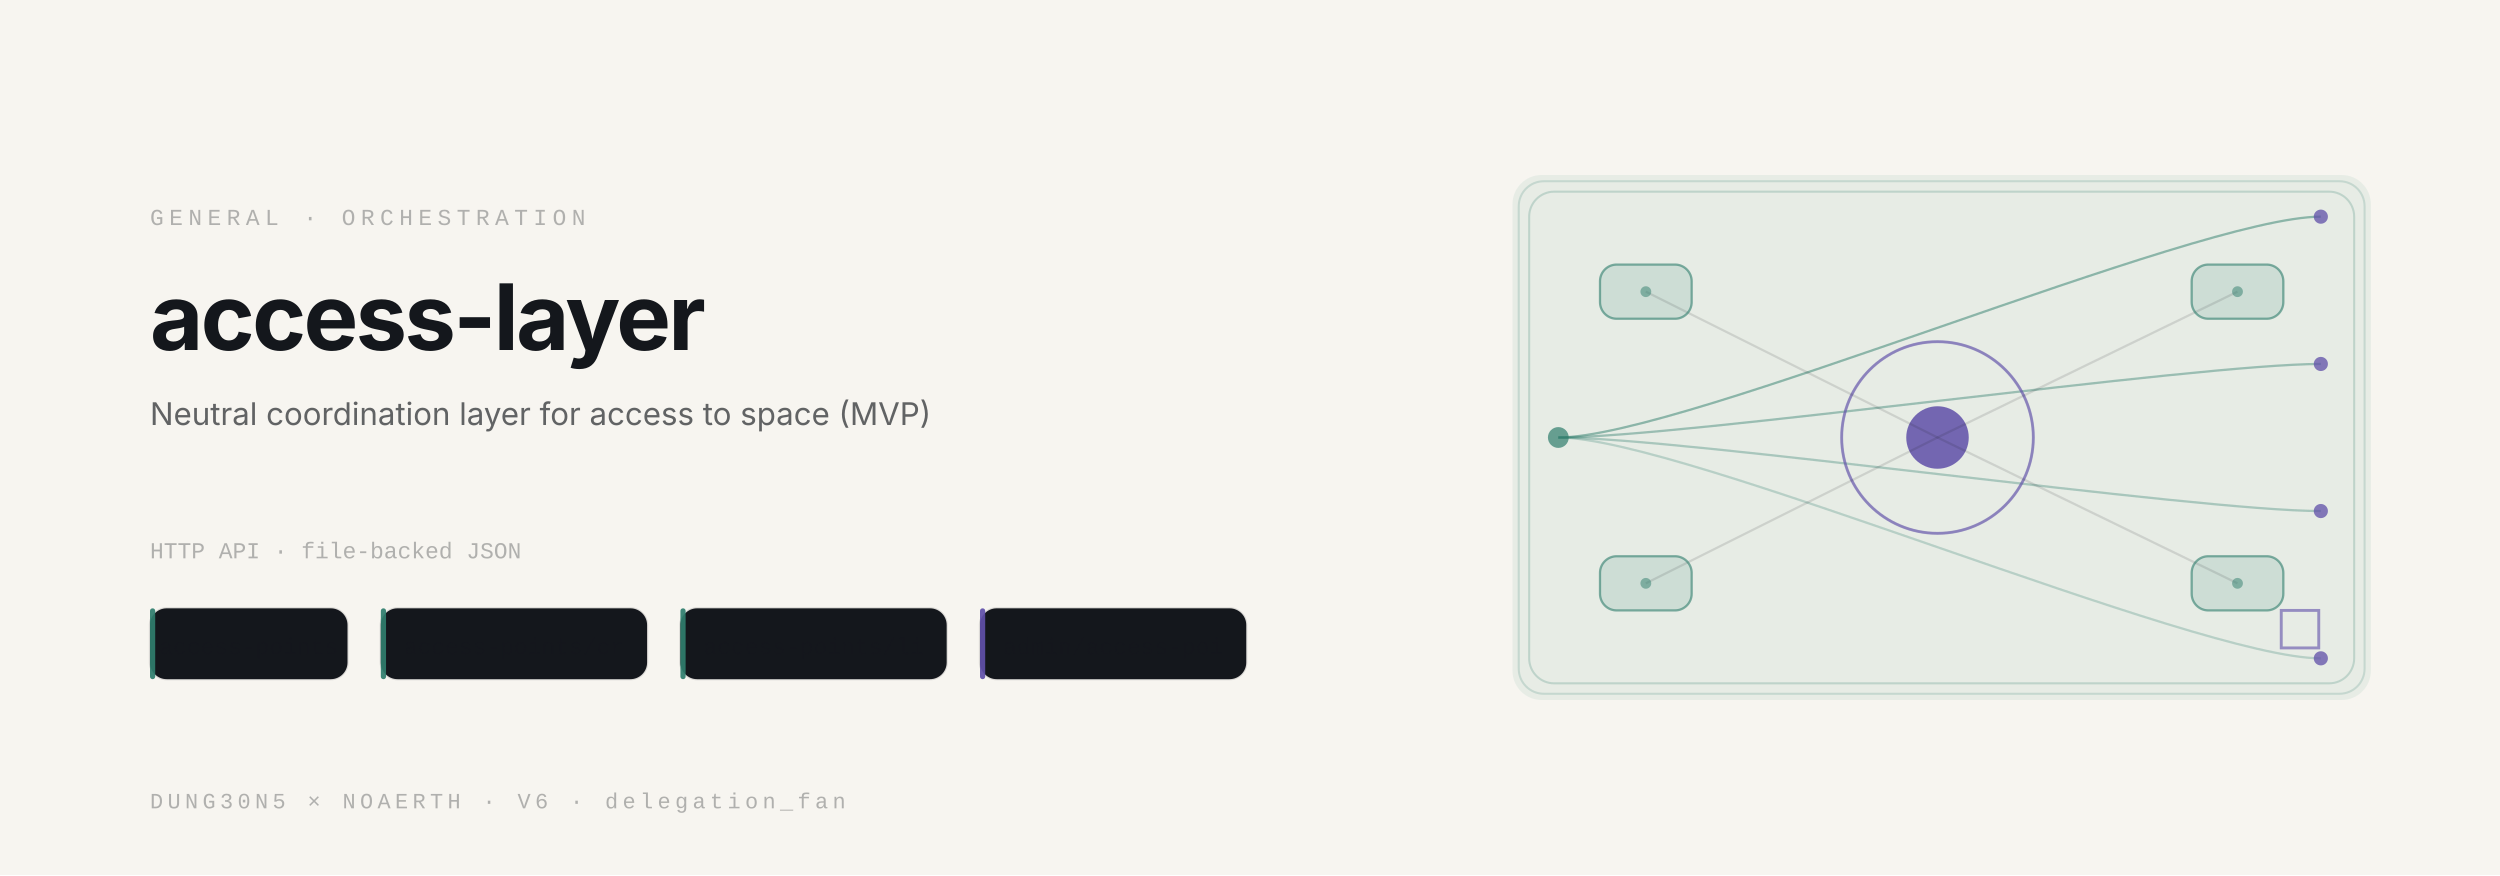
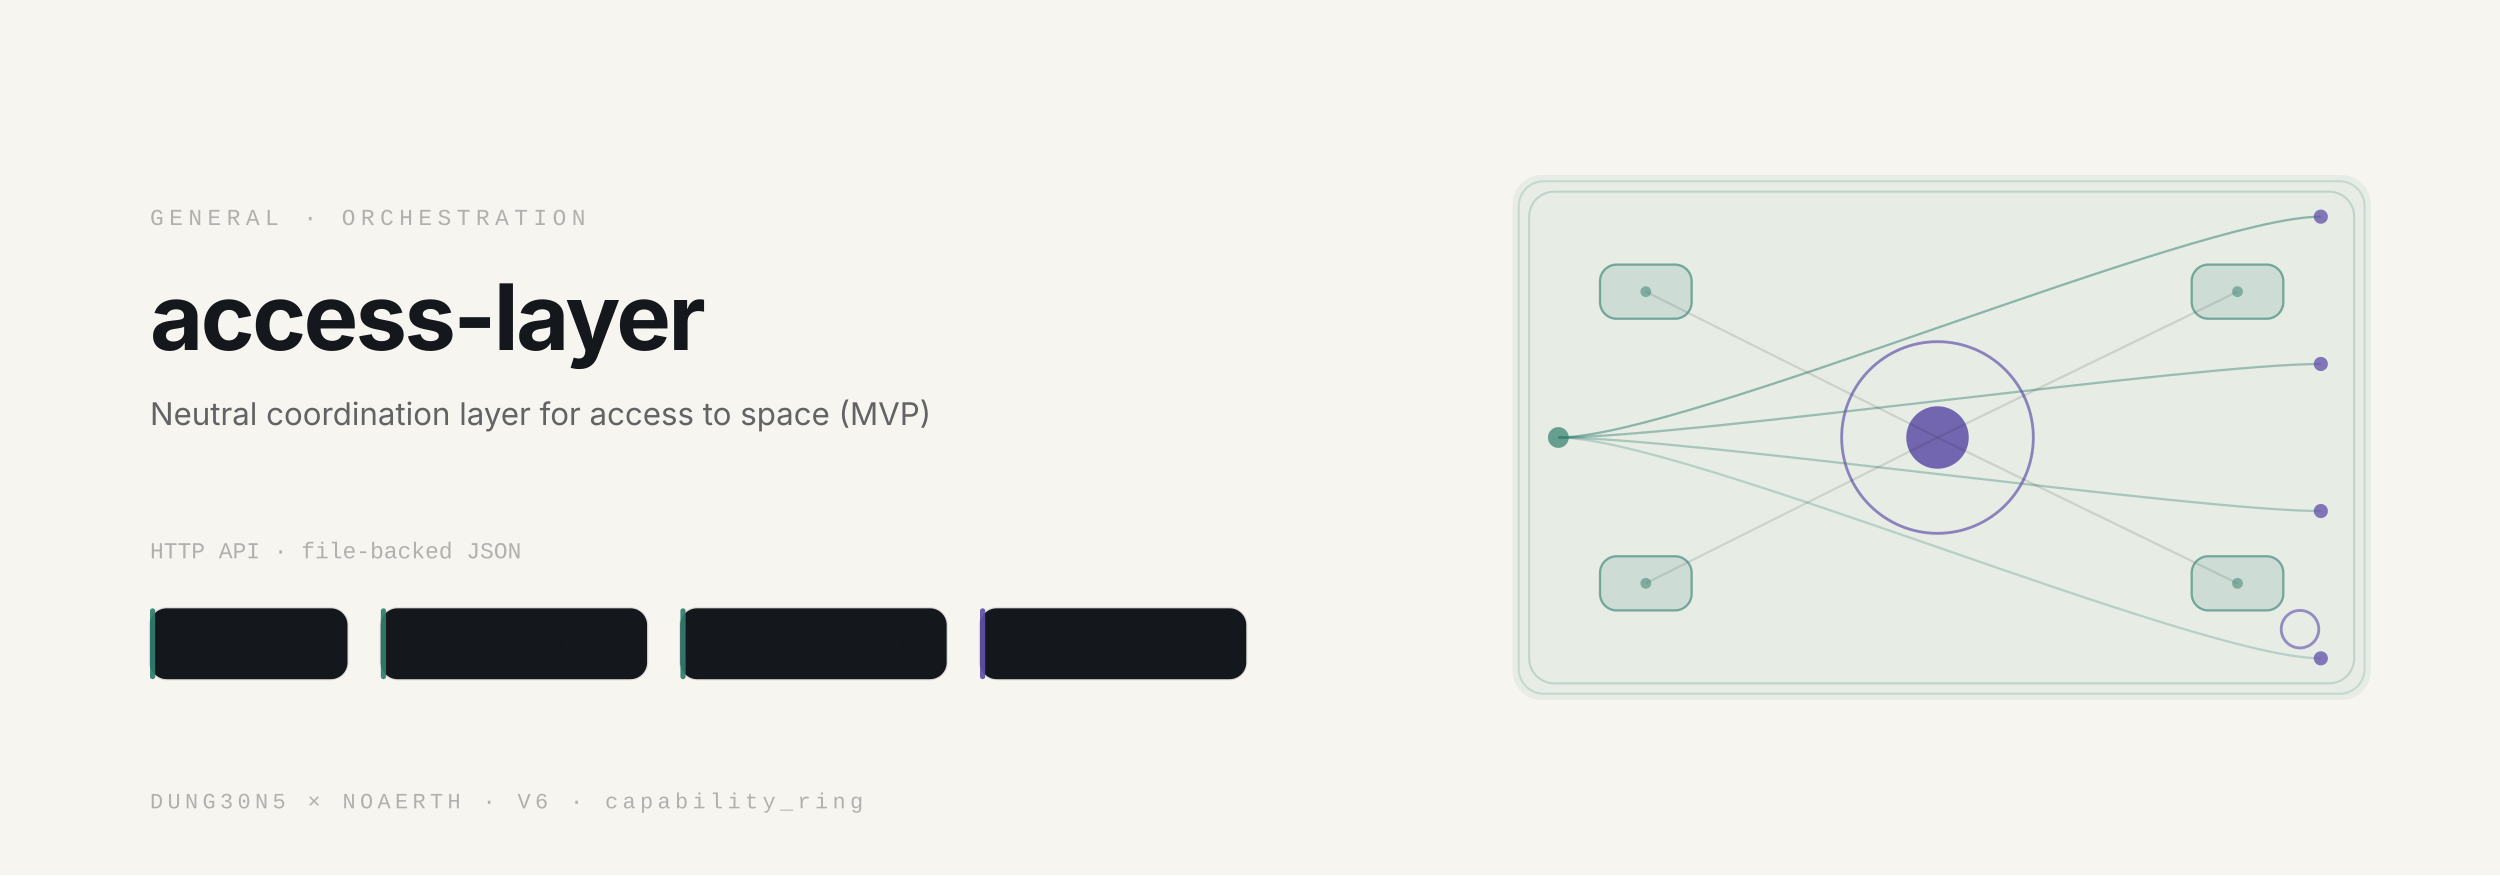
<svg xmlns="http://www.w3.org/2000/svg" viewBox="0 0 1200 420" width="1200" height="420" role="img" aria-label="access-layer: nodes advertise, a coordinator selects, work converges">
  <rect width="1200" height="420" fill="#f7f5f0" />
  <text x="72" y="108" font-family="ui-monospace, SFMono-Regular, Menlo, Monaco, Consolas, 'Liberation Mono', monospace" font-size="11" letter-spacing="2.6" fill="#14171c4f">GENERAL · ORCHESTRATION</text>
  <text x="72" y="168" font-family="-apple-system, BlinkMacSystemFont, 'Segoe UI', Inter, Helvetica, Arial, sans-serif" font-size="44" font-weight="660" letter-spacing="-1.2" fill="#14171c">access-layer</text>
  <text x="72" y="204" font-family="-apple-system, BlinkMacSystemFont, 'Segoe UI', Inter, Helvetica, Arial, sans-serif" font-size="15" fill="#14171ca8">Neutral coordination layer for access to space (MVP)</text>
  <text x="72" y="268" font-family="ui-monospace, SFMono-Regular, Menlo, Monaco, Consolas, 'Liberation Mono', monospace" font-size="11" fill="#14171c4f">HTTP API · file-backed JSON</text>
  <rect x="72.0" y="292.0" width="94.8" height="34.0" rx="8" fill="#14171c" stroke="#14171c1f" stroke-width="1.1" />
  <rect x="72.0" y="292.0" width="2.5" height="34.0" rx="1.2" fill="#2f7d6c" opacity="0.92" />
  <text x="119.4" y="314" font-family="ui-monospace, SFMono-Regular, Menlo, Monaco, Consolas, 'Liberation Mono', monospace" font-size="11" fill="#14171c" fill-opacity="0.82" text-anchor="middle">access-points</text>
  <rect x="182.8" y="292.0" width="127.8" height="34.0" rx="8" fill="#14171c" stroke="#14171c1f" stroke-width="1.1" />
  <rect x="182.8" y="292.0" width="2.5" height="34.0" rx="1.2" fill="#2f7d6c" opacity="0.92" />
  <text x="246.7" y="314" font-family="ui-monospace, SFMono-Regular, Menlo, Monaco, Consolas, 'Liberation Mono', monospace" font-size="11" fill="#14171c" fill-opacity="0.82" text-anchor="middle">access-points/cr</text>
  <rect x="326.6" y="292.0" width="127.8" height="34.0" rx="8" fill="#14171c" stroke="#14171c1f" stroke-width="1.1" />
  <rect x="326.6" y="292.0" width="2.5" height="34.0" rx="1.2" fill="#2f7d6c" opacity="0.92" />
  <text x="390.5" y="314" font-family="ui-monospace, SFMono-Regular, Menlo, Monaco, Consolas, 'Liberation Mono', monospace" font-size="11" fill="#14171c" fill-opacity="0.82" text-anchor="middle">access-points/li</text>
  <rect x="470.4" y="292.0" width="127.8" height="34.0" rx="8" fill="#14171c" stroke="#14171c1f" stroke-width="1.1" />
  <rect x="470.4" y="292.0" width="2.5" height="34.0" rx="1.2" fill="#5f4fa8" opacity="0.92" />
  <text x="534.3" y="314" font-family="ui-monospace, SFMono-Regular, Menlo, Monaco, Consolas, 'Liberation Mono', monospace" font-size="11" fill="#14171c" fill-opacity="0.82" text-anchor="middle">admin/access-poi</text>
  <rect x="726.0" y="84.0" width="412.0" height="252.0" rx="14" fill="#2f7d6c" fill-opacity="0.08" />
  <rect x="729.0" y="87.0" width="406.0" height="246.0" rx="12" fill="none" stroke="#2f7d6c" stroke-width="1" stroke-opacity="0.18" />
  <circle cx="748.0" cy="210.0" r="5" fill="#2f7d6c" opacity="0.7" />
  <path d="M748.0 210.0 C808.0 210.0 1054.0 104.0 1114.0 104.0" fill="none" stroke="#2f7d6c" stroke-width="1.1" opacity="0.50" />
  <circle cx="1114.0" cy="104.0" r="3.4" fill="#5f4fa8" opacity="0.75" />
  <path d="M748.0 210.0 C808.0 210.0 1054.0 174.7 1114.0 174.7" fill="none" stroke="#2f7d6c" stroke-width="1.1" opacity="0.42" />
  <circle cx="1114.0" cy="174.7" r="3.4" fill="#5f4fa8" opacity="0.75" />
  <path d="M748.0 210.0 C808.0 210.0 1054.0 245.3 1114.0 245.3" fill="none" stroke="#2f7d6c" stroke-width="1.1" opacity="0.34" />
  <circle cx="1114.0" cy="245.3" r="3.4" fill="#5f4fa8" opacity="0.75" />
  <path d="M748.0 210.0 C808.0 210.0 1054.0 316.0 1114.0 316.0" fill="none" stroke="#2f7d6c" stroke-width="1.1" opacity="0.26" />
  <circle cx="1114.0" cy="316.0" r="3.4" fill="#5f4fa8" opacity="0.75" />
  <rect x="734.0" y="92.0" width="396.0" height="236.0" rx="12" fill="none" stroke="#2f7d6c" stroke-width="1" stroke-opacity="0.22" />
-   <path d="M1095.0 293.0 h18 v18 h-18 z" fill="none" stroke="#5f4fa8" stroke-width="1.4" opacity="0.6" />
+   <circle cx="1104.0" cy="302.0" r="9" fill="none" stroke="#5f4fa8" stroke-width="1.4" opacity="0.6" />
  <circle cx="930" cy="210" r="46" fill="none" stroke="#5f4fa8" stroke-width="1.4" opacity="0.55" />
  <circle cx="930" cy="210" r="15" fill="#5f4fa8" opacity="0.85" />
  <circle cx="930.0" cy="210.0" r="46.0" fill="none" stroke="#5f4fa8" stroke-width="1.1" opacity="0.28" />
  <line x1="790" y1="140" x2="930" y2="210" stroke="#14171c1f" stroke-width="1.1" />
  <circle cx="790.0" cy="140.0" r="2.6" fill="#2f7d6c" opacity="0.5" />
  <rect x="768" y="127" width="44" height="26" rx="8" fill="#2f7d6c" fill-opacity="0.14" stroke="#2f7d6c" stroke-width="1.1" stroke-opacity="0.6" opacity="1" />
  <line x1="1074" y1="140" x2="930" y2="210" stroke="#14171c1f" stroke-width="1.1" />
  <circle cx="1074.0" cy="140.0" r="2.6" fill="#2f7d6c" opacity="0.5" />
  <rect x="1052" y="127" width="44" height="26" rx="8" fill="#2f7d6c" fill-opacity="0.14" stroke="#2f7d6c" stroke-width="1.1" stroke-opacity="0.6" opacity="1" />
  <line x1="790" y1="280" x2="930" y2="210" stroke="#14171c1f" stroke-width="1.1" />
  <circle cx="790.0" cy="280.0" r="2.6" fill="#2f7d6c" opacity="0.5" />
  <rect x="768" y="267" width="44" height="26" rx="8" fill="#2f7d6c" fill-opacity="0.14" stroke="#2f7d6c" stroke-width="1.1" stroke-opacity="0.6" opacity="1" />
  <line x1="1074" y1="280" x2="930" y2="210" stroke="#14171c1f" stroke-width="1.1" />
  <circle cx="1074.0" cy="280.0" r="2.6" fill="#2f7d6c" opacity="0.5" />
  <rect x="1052" y="267" width="44" height="26" rx="8" fill="#2f7d6c" fill-opacity="0.14" stroke="#2f7d6c" stroke-width="1.1" stroke-opacity="0.6" opacity="1" />
-   <text x="72" y="388" font-family="ui-monospace, SFMono-Regular, Menlo, Monaco, Consolas, 'Liberation Mono', monospace" font-size="10.5" letter-spacing="2.1" fill="#14171c4f">DUNG30N5 × NOAERTH · V6 · delegation_fan</text>
+   <text x="72" y="388" font-family="ui-monospace, SFMono-Regular, Menlo, Monaco, Consolas, 'Liberation Mono', monospace" font-size="10.5" letter-spacing="2.1" fill="#14171c4f">DUNG30N5 × NOAERTH · V6 · capability_ring</text>
</svg>
